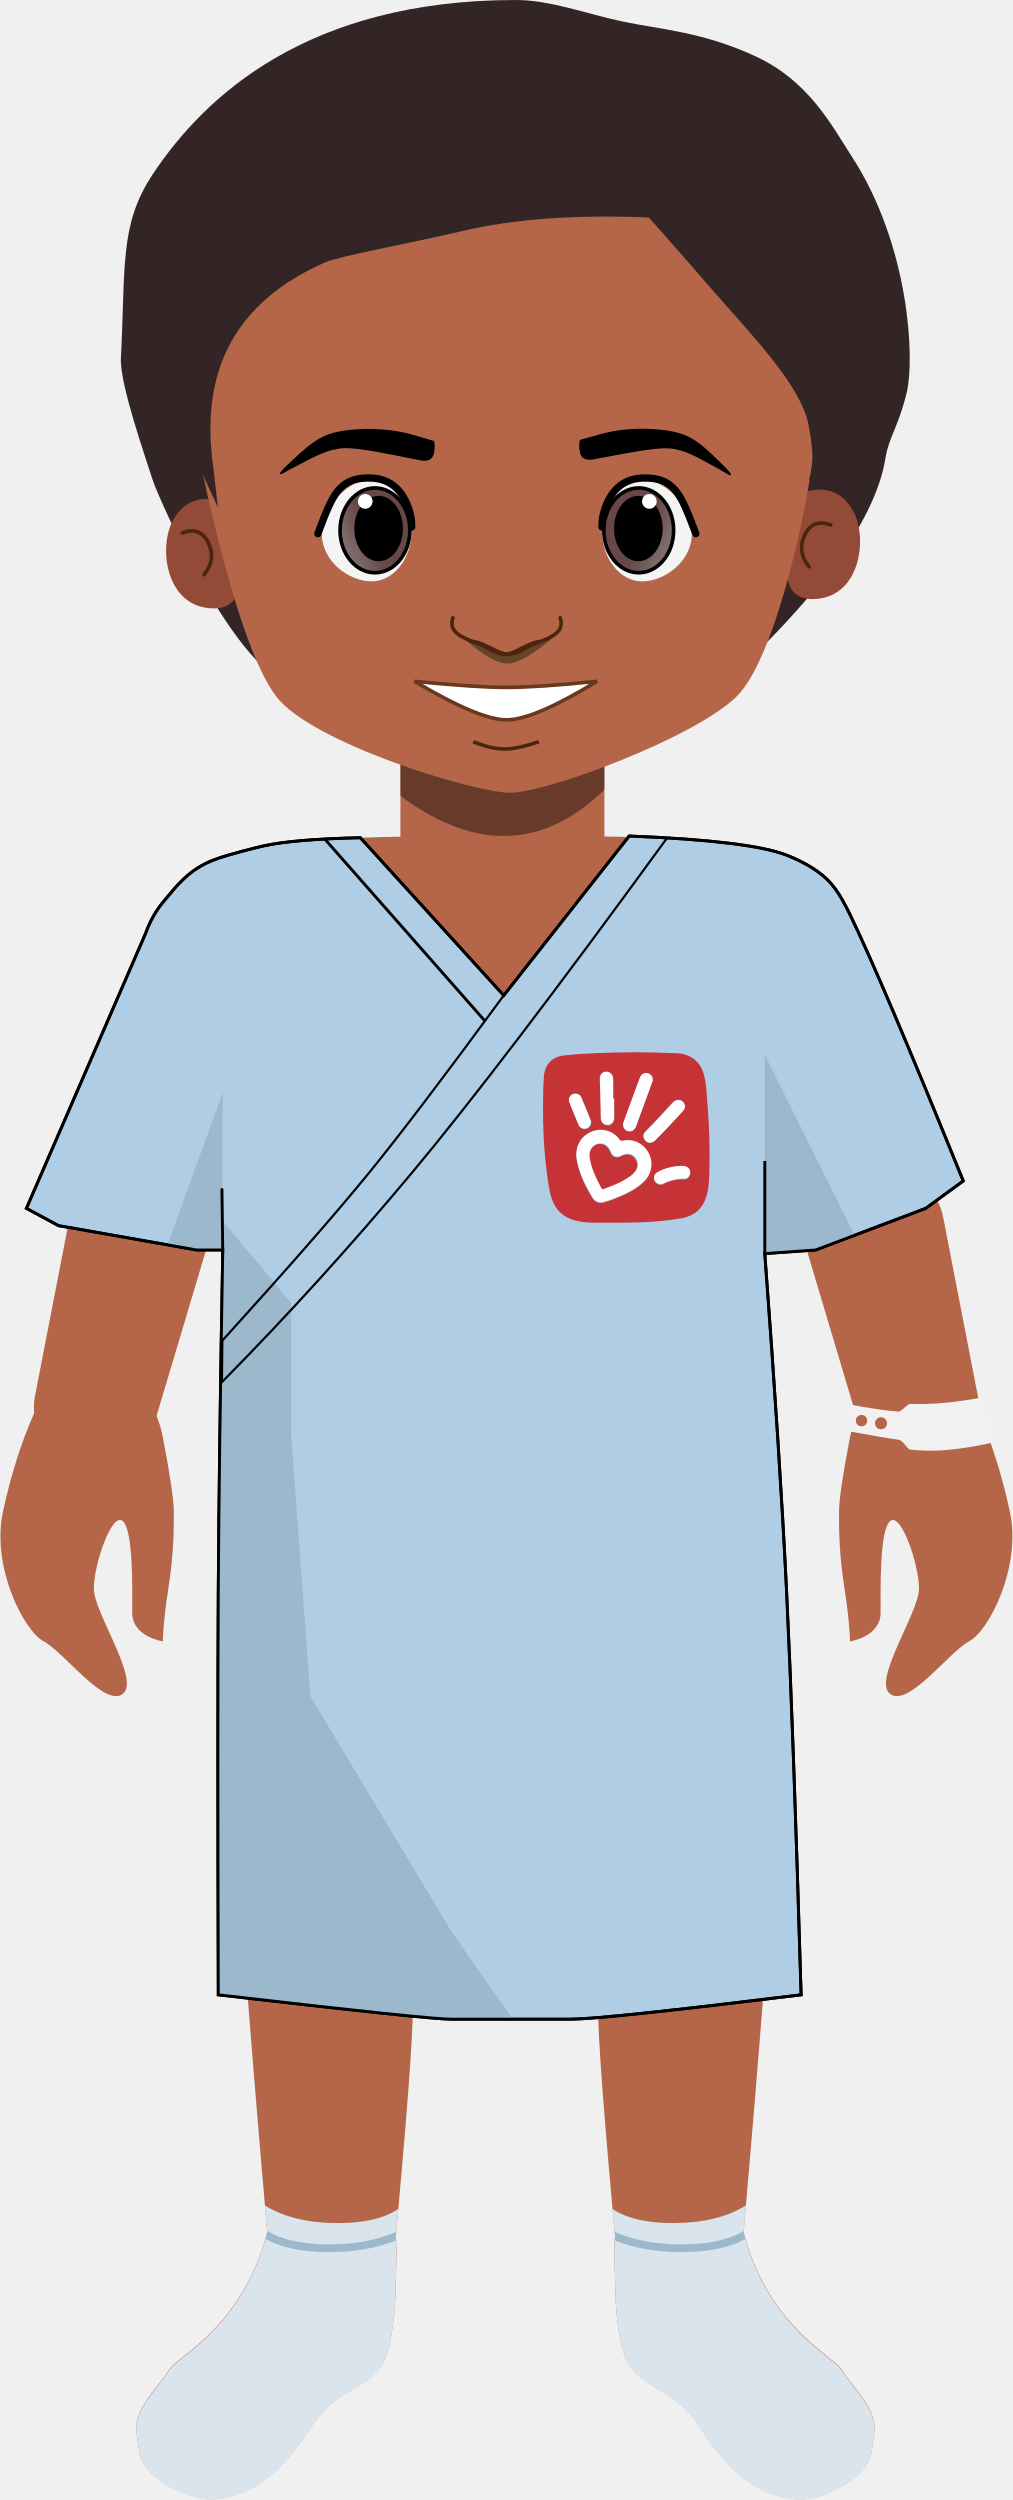
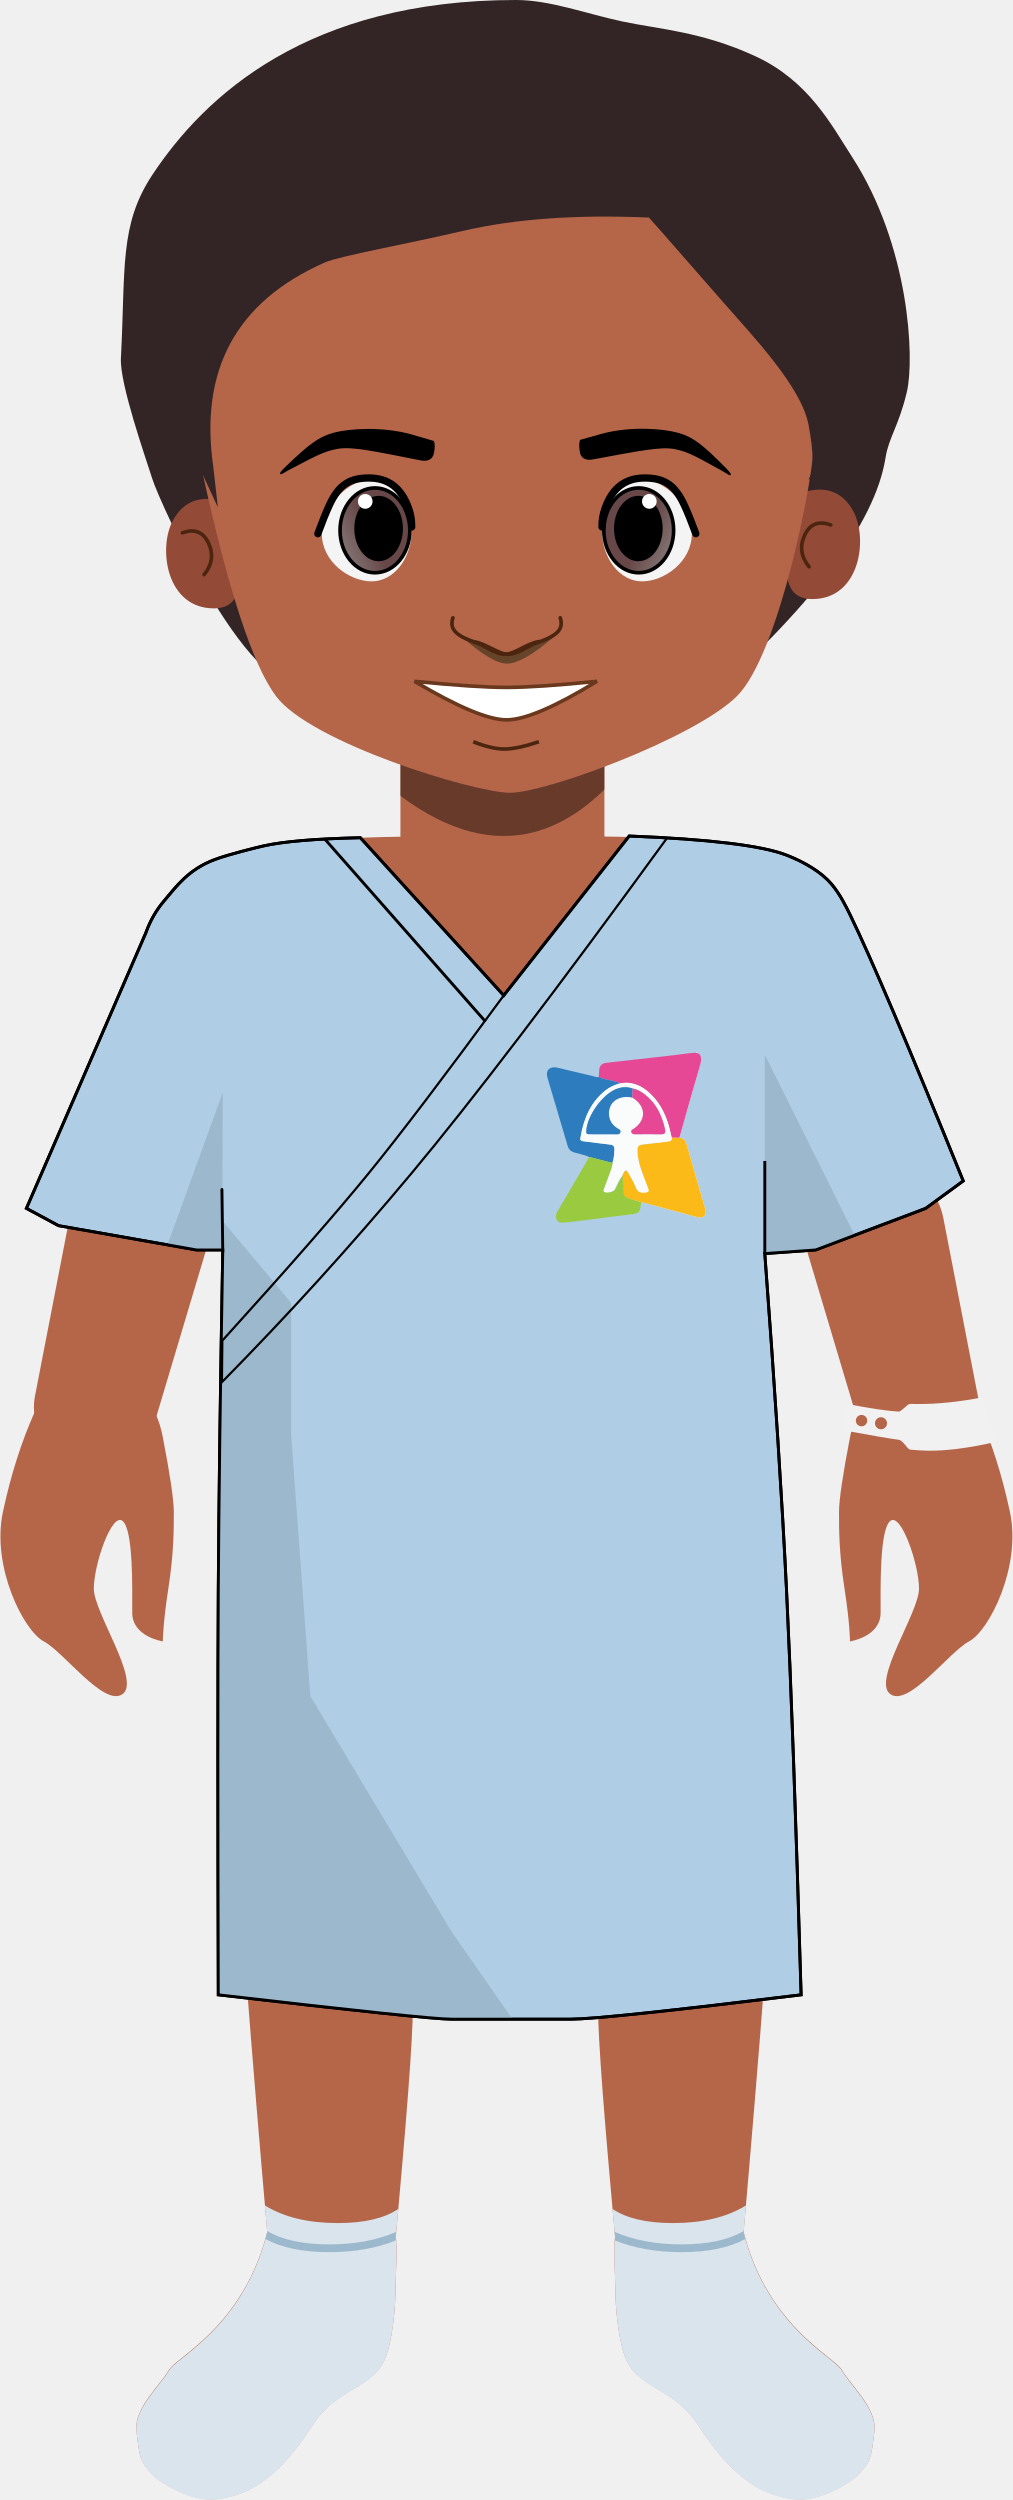
<svg xmlns="http://www.w3.org/2000/svg" xmlns:xlink="http://www.w3.org/1999/xlink" width="784px" height="1936px" viewBox="0 0 784 1936" version="1.1">
  <defs>
    <path d="M0,0 L157.973,0 L157.973,129.839 C130.214,155.295 103.682,168.023 78.377,168.023 C53.072,168.023 26.947,155.295 0,129.839 L0,0 Z" id="path-1" />
    <linearGradient x1="94.342%" y1="89.585%" x2="50%" y2="64.002%" id="linearGradient-3">
      <stop stop-color="#877A7A" offset="0%" />
      <stop stop-color="#674747" offset="100%" />
    </linearGradient>
    <linearGradient x1="94.342%" y1="89.585%" x2="50%" y2="64.002%" id="linearGradient-4">
      <stop stop-color="#877A7A" offset="0%" />
      <stop stop-color="#674747" offset="100%" />
    </linearGradient>
    <path d="M258.598,1.32 L369.627,123.476 L466.799,0 C529.049,2.471 569.665,7.405 588.648,14.8 C602.662,20.26 615.773,28.035 623.574,37.344 C629.986,44.995 634.569,54.231 638.003,61.294 C654.103,94.411 683.262,163.011 725.48,267.096 L696.412,288.343 L611.216,320.551 L571.809,323.364 C579.622,427.687 585.235,514.676 588.648,584.331 C592.061,653.987 595.822,758.334 599.932,897.372 C497.709,909.94 438.303,916.224 421.711,916.224 C396.824,916.224 347.592,916.224 329.122,916.224 C316.808,916.224 256.628,909.94 148.582,897.372 C148.167,757.511 148.167,653.164 148.582,584.331 C148.997,515.499 150.157,427.572 152.061,320.551 L131.656,320.551 L24.832,301.724 L0,288.343 L92.52,74.864 C95.786,65.645 100.529,57.377 106.751,50.059 C116.085,39.084 125.395,25.925 145.654,18.288 C157,14.011 179.881,8.51 183.676,7.658 C199.039,4.21 224.013,2.097 258.598,1.32 Z" id="path-5" />
    <path d="M152.061,198.556 L151.732,297.863 L205.001,361.47 L205.001,463.41 L219.867,666.08 L329.122,848.292 L376.482,916.224 L329.122,916.224 C316.808,916.224 256.628,909.94 148.582,897.372 C148.378,828.84 148.275,768.835 148.271,717.357 L148.271,711.096 C148.275,660.314 148.378,618.059 148.582,584.331 C148.997,515.499 150.157,427.572 152.061,320.551 L131.656,320.551 L109.217,316.596 L152.061,198.556 Z" id="path-7" />
    <path d="M571.809,169.339 L641.396,309.141 L611.216,320.551 L571.809,323.364 L571.809,169.339 Z" id="path-9" />
    <path d="M258.598,1.32 L369.627,123.476 L466.799,0 C529.049,2.471 569.665,7.405 588.648,14.8 C602.662,20.26 615.773,28.035 623.574,37.344 C629.986,44.995 634.569,54.231 638.003,61.294 C654.103,94.411 683.262,163.011 725.48,267.096 L696.412,288.343 L611.216,320.551 L571.809,323.364 C579.622,427.687 585.235,514.676 588.648,584.331 C592.061,653.987 595.822,758.334 599.932,897.372 C497.709,909.94 438.303,916.224 421.711,916.224 C396.824,916.224 347.592,916.224 329.122,916.224 C316.808,916.224 256.628,909.94 148.582,897.372 C148.167,757.511 148.167,653.164 148.582,584.331 C148.997,515.499 150.157,427.572 152.061,320.551 L131.656,320.551 L24.832,301.724 L0,288.343 L92.52,74.864 C95.786,65.645 100.529,57.377 106.751,50.059 C116.085,39.084 125.395,25.925 145.654,18.288 C157,14.011 179.881,8.51 183.676,7.658 C199.039,4.21 224.013,2.097 258.598,1.32 Z" id="path-11" />
  </defs>
  <g id="Teammates_Atlanta_Characters_Child3_BodyFull_Sensory_Sight_Good" stroke="none" stroke-width="1" fill="none" fill-rule="evenodd">
    <g id="Child_6-Copy-2" transform="translate(-94, 0)">
      <g id="Body" transform="translate(94.3406, 0)">
        <g id="Neck" transform="translate(309.7419, 568.3304)">
          <mask id="mask-2" fill="white">
            <use xlink:href="#path-1" />
          </mask>
          <use id="Rectangle" fill="#B56649" xlink:href="#path-1" />
          <path d="M-31.03,-33.871 L172.077,-33.871 L175.271,23.859 C145.821,60.676 114.078,79.084 80.042,79.084 C46.007,79.084 9.923,60.676 -28.209,23.859 L-31.03,-33.871 Z" id="Rectangle" fill="#000000" opacity="0.43" style="mix-blend-mode: multiply;" mask="url(#mask-2)" />
        </g>
        <g id="Head" transform="translate(93.25117, 0)">
          <g>
            <path d="M305.977,0 C144.47,0 64.805,74.403 24.465,135.273 C-1.291,174.138 3.708,207.484 0.039,277.389 C-0.993,297.052 18.915,353.619 24.465,371.162 C30.016,388.706 103.823,553.556 146.72,527.678 C176.955,509.439 219.07,402.708 273.065,207.484 L298.364,160.475 L431.917,228.024 L443.813,554.779 L443.813,550.374 C534.614,470.939 584.073,405.597 592.19,354.348 C594.657,338.773 602.492,329.725 608.664,303.557 C614.836,277.389 610.696,190.176 566.18,121.398 C550.309,96.878 532.797,62.743 491.47,43.602 C450.143,24.46 416.962,22.682 388.547,16.666 C360.856,10.804 332.553,0 305.977,0 Z" id="Hair" fill="#332525" />
            <g transform="translate(35.04494, 130.6799)">
              <g id="Ear_L" transform="translate(0, 255.6851)">
                <path d="M41.255,1.273 C25.099,-2.636 13.127,2.458 5.337,16.556 C-6.347,37.702 -0.159,84.761 37.037,84.761 C61.834,84.761 63.24,56.932 41.255,1.273 Z" id="Path-2" fill="#934A37" />
                <path d="M18.345,58.692 C12.02,50.843 10.909,42.625 15.014,34.038 C19.119,25.451 25.833,22.865 35.158,26.279" id="Path-8-Copy" stroke="#4C250F" stroke-width="2.832" stroke-linecap="round" transform="translate(23.87469, 41.7572) scale(-1, 1) translate(-23.87469, -41.7572) " />
              </g>
              <g id="Ear_R" transform="translate(480.6477, 248.491)">
                <path d="M41.255,1.273 C25.099,-2.636 13.127,2.458 5.337,16.556 C-6.347,37.702 -0.159,84.761 37.037,84.761 C61.834,84.761 63.24,56.932 41.255,1.273 Z" id="Path-2-Copy" fill="#934A37" transform="translate(28.37628, 42.38057) scale(-1, 1) translate(-28.37628, -42.38057) " />
                <path d="M17.256,59.752 C10.931,51.903 9.821,43.685 13.926,35.098 C18.03,26.511 24.745,23.925 34.07,27.339" id="Path-8" stroke="#4C250F" stroke-width="2.832" stroke-linecap="round" />
              </g>
              <g transform="translate(25.61771, 0)" fill="#B56649" id="Path">
                <path d="M2.228,233.71 C22.403,326.351 41.532,384.655 59.615,408.624 C86.739,444.576 212.93,483.24 240.809,483.24 C268.689,483.24 383.226,441.03 416.244,408.624 C449.261,376.217 476.302,237.533 476.302,209.537 C476.302,181.541 479.402,0 228.42,0 C61.099,0 -14.298,77.903 2.228,233.71 Z" />
              </g>
            </g>
          </g>
          <g id="LowerLip" transform="translate(272.8831, 574.4051)" stroke="#4C250F" stroke-width="2.824">
            <path d="M0,0 C9.517,3.763 17.559,5.645 24.127,5.645 C30.695,5.645 39.596,3.763 50.829,0" id="Path-4" />
          </g>
          <g id="Expressions" transform="translate(113.4393, 307.0543)">
            <g id="Expression_Sensory_Moon" transform="translate(5.593079, 13.87788)">
              <g id="Mouth_Neutral" transform="translate(108.365, 206.6812)" fill="#FFFFFF" stroke="#69381D" stroke-width="2.823">
                <path d="M0,0 C31.626,3.134 55.394,4.702 71.302,4.702 C87.21,4.702 110.537,3.134 141.283,0 C108.734,19.905 85.407,29.857 71.302,29.857 C57.197,29.857 33.43,19.905 0,0 Z" id="Path-3" />
              </g>
              <g id="Eyebrows_Neutral" fill="#000000">
                <g id="Brow-L" transform="translate(62.99841, 28.14009) rotate(-10) translate(-62.99841, -28.14009) translate(2.024912, 11.13657)">
                  <path d="M0.234,19.995 C-0.347,21.904 0.155,24.963 1.742,29.173 C4.123,35.488 9.899,34.216 12.916,33.047 C47.278,19.74 63.42,13.087 74.724,13.087 C86.322,13.087 94.531,16.367 115.054,22.784 C117.849,23.658 120.922,25.336 121.797,24.621 C122.672,23.906 119.538,21.544 117.223,19.995 C96.728,6.283 87.951,1.328 75.433,0.224 C62.915,-0.88 37.603,1.963 16.779,11.823 C14.999,12.665 9.484,15.389 0.234,19.995 Z" id="Path-5-Copy-3" transform="translate(60.9735, 17.00352) scale(-1, 1) translate(-60.9735, -17.00352) " />
                </g>
                <g id="Brow-R" transform="translate(295.8972, 28.14009) rotate(11) translate(-295.8972, -28.14009) translate(235.9233, 11.13657)">
                  <path d="M0.23,19.995 C-0.342,21.904 0.153,24.963 1.714,29.173 C4.055,35.488 9.737,34.216 12.704,33.047 C46.502,19.74 62.38,13.087 73.499,13.087 C84.906,13.087 92.982,16.367 113.168,22.784 C115.917,23.658 118.94,25.336 119.8,24.621 C120.661,23.906 117.579,21.544 115.301,19.995 C95.142,6.283 86.509,1.328 74.196,0.224 C61.883,-0.88 36.987,1.963 16.504,11.823 C14.753,12.665 9.328,15.389 0.23,19.995 Z" id="Path-5-Copy-3" />
                </g>
              </g>
              <g id="Eyes" transform="translate(33.51457, 49.22841)">
                <g id="Eye_L" transform="translate(36.33618, 40.02709) scale(-1, 1) translate(-36.33618, -40.02709) translate(0, 0)">
                  <g id="Group-2" transform="translate(0.006111, 1.023379)">
                    <path d="M31.03,79.031 C48.168,79.031 69.577,63.918 69.577,42.094 C69.577,20.271 48.168,0 31.03,0 C13.893,0 0,17.692 0,39.515 C0,61.339 13.893,79.031 31.03,79.031 Z" id="Oval" fill="#F4F4F4" />
                    <ellipse id="Oval" stroke="#000000" stroke-width="2.823" fill="url(#linearGradient-3)" cx="28.444" cy="39.515" rx="27.033" ry="32.835" />
                  </g>
                  <path d="M0.006,37.904 C-0.079,33.026 0.689,28.283 2.309,23.676 C8.035,7.395 18.347,0 33.081,0 C47.815,0 56.307,4.983 63.666,20.843 C66.357,26.643 69.359,34.068 72.672,43.118" id="Path-17" stroke="#000000" stroke-width="5.646" stroke-linecap="round" />
                </g>
                <g id="Group-7-Copy-3" transform="translate(220.0331, 0)">
                  <g id="Group-2" transform="translate(0.006111, 1.023379)">
                    <path d="M31.03,79.031 C48.168,79.031 69.577,63.918 69.577,42.094 C69.577,20.271 48.168,0 31.03,0 C13.893,0 0,17.692 0,39.515 C0,61.339 13.893,79.031 31.03,79.031 Z" id="Oval" fill="#F4F4F4" />
                    <ellipse id="Oval" stroke="#000000" stroke-width="2.823" fill="url(#linearGradient-4)" cx="28.444" cy="39.515" rx="27.033" ry="32.835" />
                  </g>
                  <path d="M0.006,37.904 C-0.079,33.026 0.689,28.283 2.309,23.676 C8.035,7.395 18.347,0 33.081,0 C47.815,0 56.307,4.983 63.666,20.843 C66.357,26.643 69.359,34.068 72.672,43.118" id="Path-17" stroke="#000000" stroke-width="5.646" stroke-linecap="round" />
                </g>
              </g>
              <g id="Group-4" transform="translate(61.74869, 61.62964)">
                <ellipse id="Oval" fill="#000000" cx="18.825" cy="26.734" rx="18.825" ry="25.304" />
                <ellipse id="Oval-Copy-2" fill="#000000" transform="translate(219.9588, 26.73352) scale(-1, 1) translate(-219.9588, -26.73352) " cx="219.959" cy="26.734" rx="18.825" ry="25.304" />
                <ellipse id="Oval" fill="#FFFFFF" cx="8.469" cy="5.717" rx="5.668" ry="5.717" />
                <ellipse id="Oval-Copy-3" fill="#FFFFFF" transform="translate(228.4717, 5.717147) scale(-1, 1) translate(-228.4717, -5.717147) " cx="228.472" cy="5.717" rx="5.668" ry="5.717" />
              </g>
            </g>
          </g>
          <g id="Nose" transform="translate(256.3853, 478.4386)">
            <path d="M5.642,12.897 C22.3,27.95 34.655,35.477 42.706,35.477 C50.757,35.477 62.851,28.543 78.986,14.675 L66.113,19.15 L47.629,28.106 L39.581,28.106 L22.323,19.15 L5.642,12.897 Z" id="Path-9" fill="#664429" />
            <path d="M0.761,0 C-2.491,9.879 4.801,14.528 20.311,19.915 C25.516,21.722 32.852,27.972 40.845,28.221 C48.192,28.449 58.153,19.743 67.703,18.338" id="Path-6" stroke="#4C250F" stroke-width="2.832" stroke-linecap="round" />
            <path d="M17.689,0 C14.429,9.879 21.737,14.528 37.282,19.915 C42.498,21.722 49.851,27.972 57.862,28.221 C65.225,28.449 75.058,19.893 84.628,18.488" id="Path-6-Copy" stroke="#4C250F" stroke-width="2.832" stroke-linecap="round" transform="translate(50.77688, 14.1126) scale(-1, 1) translate(-50.77688, -14.1126) " />
          </g>
          <path d="M75.143,392.869 L71.65,362.105 C60.602,286.337 89.463,233.351 158.234,203.147 C169.405,198.24 223.197,188.592 264.587,178.883 C304.424,169.538 352.446,166.064 408.653,168.461 C404.184,162.877 423.332,184.602 466.099,233.636 C489.703,260.7 527.011,299.505 532.558,329.09 C536.714,351.258 536.714,365.283 532.558,371.162 L538.284,371.162 L566.18,307.683 L452.11,101.378 L138.921,74.403 L50.481,216.323 L39.389,315.938 L75.143,392.869 Z" id="BANGS" fill="#332525" />
        </g>
        <g transform="translate(0, 647.3626)">
          <g transform="translate(138.1371, 0)" fill="#B56649" id="Combined-Shape">
            <path d="M258.581,0 C353.697,0.078 377.976,1.421 402.311,3.551 L404.101,3.709 C408.58,4.107 413.121,4.532 418.162,4.979 C452.107,7.994 474.213,14.761 485.346,20.896 C520.119,40.06 511.226,92.832 491.677,138.931 C472.128,185.029 454.546,185.029 454.546,210.364 L454.546,376.52 C454.546,407.33 458.295,471.477 465.793,568.96 L466.021,571.924 C467.79,594.843 452.061,615.434 429.483,619.754 C350.95,634.78 293.982,642.844 258.579,643.944 L258.581,644.073 L258.303,644.074 C257.051,644.074 255.766,644.064 254.448,644.042 C253.127,644.064 251.843,644.074 250.591,644.074 L250.313,644.073 L250.315,643.944 C214.912,642.844 157.944,634.78 79.411,619.754 C56.833,615.434 41.103,594.843 42.872,571.924 L43.101,568.96 C50.598,471.477 54.347,407.33 54.347,376.52 L54.347,210.364 C54.347,185.029 36.766,185.029 17.217,138.931 C-2.333,92.832 -11.225,40.06 23.548,20.896 C34.681,14.761 56.787,7.994 90.732,4.979 C123.878,2.035 135.39,0.093 250.306,0.004 L258.581,0 Z" />
          </g>
          <g id="Leg-R" transform="translate(422.125, 406.4536)" fill="#B56649">
            <path d="M170.757,31.954 C172.945,52.887 187.525,164.701 186.593,195.717 C184.585,262.573 179.068,354.994 170.044,472.981 C169.777,457.913 161.758,509.823 115.008,509.823 C83.287,509.823 60.342,491.505 46.172,454.871 L46.524,455.771 L46.564,455.592 C48.288,447.854 49.409,440.275 48.148,428.121 C46.146,408.829 41.35,373.598 33.76,322.43 L0.474,93.64 C-2.772,71.335 10.927,50.052 32.574,43.77 L129.999,15.493 C137.043,13.446 143.484,9.716 148.76,4.62 C160.35,-6.56 167.682,2.551 170.757,31.954 Z" id="Combined-Shape" />
            <path d="M117.025,406.493 C163.839,406.493 169.864,454.465 170.046,472.967 C165.133,537.19 159.181,608.993 152.19,688.373 C150.341,709.362 134.223,726.283 113.348,729.149 L104.194,730.406 C80.458,733.665 58.574,717.065 55.315,693.329 C55.23,692.711 55.158,692.09 55.1,691.469 C45.468,588.504 40.652,525.027 40.652,501.036 C40.652,475.285 44.798,464.531 47.134,452.912 C62.656,421.966 85.953,406.493 117.025,406.493 Z" id="Combined-Shape" />
            <path d="M49.765,729.397 C51.436,744.159 57.779,774.23 66.317,786.386 C79.906,805.736 105.126,802.241 126.702,828.09 C161.832,870.179 186.479,875.617 206.985,875.792 C227.49,875.966 249.554,856.692 252.366,853.206 C262.519,840.624 262.74,837.907 262.562,815.615 C262.428,798.769 240.676,783.271 233.363,773.879 C228.316,767.399 225.728,767.899 206.018,754.56 C176.433,734.537 155.164,707.246 142.211,672.685 C141.529,670.866 138.916,630.557 83.659,642.188 C57.042,647.79 45.629,671.169 44.913,689.884 C44.511,700.404 49.14,723.883 49.765,729.397 Z" id="Path-9-Copy-2" transform="translate(153.7414, 757.9382) rotate(7) translate(-153.7414, -757.9382) " />
          </g>
          <g id="Leg-L" transform="translate(221.9354, 850.5455) scale(-1, 1) translate(-221.9354, -850.5455) translate(83.86837, 406.4536)" fill="#B56649">
            <path d="M170.757,31.954 C172.945,52.887 187.525,164.701 186.593,195.717 C184.585,262.573 179.068,354.994 170.044,472.981 C169.777,457.913 161.758,509.823 115.008,509.823 C83.287,509.823 60.342,491.505 46.172,454.871 L46.524,455.771 L46.564,455.592 C48.288,447.854 49.409,440.275 48.148,428.121 C46.146,408.829 41.35,373.598 33.76,322.43 L0.474,93.64 C-2.772,71.335 10.927,50.052 32.574,43.77 L129.999,15.493 C137.043,13.446 143.484,9.716 148.76,4.62 C160.35,-6.56 167.682,2.551 170.757,31.954 Z" id="Combined-Shape" />
            <path d="M117.025,406.493 C163.839,406.493 169.864,454.465 170.046,472.967 C165.133,537.19 159.181,608.993 152.19,688.373 C150.341,709.362 134.223,726.283 113.348,729.149 L104.194,730.406 C80.458,733.665 58.574,717.065 55.315,693.329 C55.23,692.711 55.158,692.09 55.1,691.469 C45.468,588.504 40.652,525.027 40.652,501.036 C40.652,475.285 44.798,464.531 47.134,452.912 C62.656,421.966 85.953,406.493 117.025,406.493 Z" id="Combined-Shape" />
            <path d="M49.765,729.397 C51.436,744.159 57.779,774.23 66.317,786.386 C79.906,805.736 105.126,802.241 126.702,828.09 C161.832,870.179 186.479,875.617 206.985,875.792 C227.49,875.966 249.554,856.692 252.366,853.206 C262.519,840.624 262.74,837.907 262.562,815.615 C262.428,798.769 240.676,783.271 233.363,773.879 C228.316,767.399 225.728,767.899 206.018,754.56 C176.433,734.537 155.164,707.246 142.211,672.685 C141.529,670.866 138.916,630.557 83.659,642.188 C57.042,647.79 45.629,671.169 44.913,689.884 C44.511,700.404 49.14,723.883 49.765,729.397 Z" id="Path-9-Copy-2" transform="translate(153.7414, 757.9382) rotate(7) translate(-153.7414, -757.9382) " />
          </g>
          <g id="Sock_Green" transform="translate(105.1493, 1060.522)">
            <g id="Sock-L" transform="translate(101.4951, 114.0134) scale(-1, 1) translate(-101.4951, -114.0134) translate(0, 0)">
              <path d="M101.525,21.065 C110.409,55.688 127.96,84.429 154.177,107.291 C162.069,114.173 166.998,117.992 170.403,120.711 L170.858,121.075 C172.567,122.447 173.877,123.542 174.995,124.641 L175.282,124.928 C176.65,126.319 177.74,127.754 178.963,129.798 C185.078,140.011 204.779,158.044 202.859,174.78 C200.319,196.927 199.769,199.597 188.158,210.848 C184.942,213.965 160.693,230.406 140.362,227.735 C120.031,225.061 96.23,216.661 66.491,170.605 C48.226,142.32 22.769,142.715 11.639,121.854 C4.646,108.749 2.015,78.129 2.155,63.274 C2.181,60.5 1.761,53.145 1.544,45.186 L1.515,44.072 C1.341,36.959 1.351,29.515 2.001,24.524 C1.307,17.023 0.64,9.746 0,2.693 C10.75,10.006 26.393,13.662 46.931,13.662 C69.853,13.662 88.662,9.108 103.36,0.001 C102.756,6.96 102.145,13.982 101.525,21.065 Z" id="Combined-Shape" fill="#DAE4EC" />
              <path d="M101.525,21.065 C101.948,22.717 102.392,24.354 102.855,25.979 C90.445,32.799 73.982,36.172 53.485,36.172 C34.053,36.172 16.799,33.141 1.739,27.062 C1.812,26.161 1.899,25.312 2.001,24.524 C1.877,23.178 1.753,21.839 1.63,20.508 C16.48,26.944 33.757,30.171 53.485,30.171 C74.031,30.171 90.075,26.671 101.64,19.76 C101.601,20.194 101.563,20.63 101.525,21.065 Z" id="Combined-Shape" fill="#9CB8CC" fill-rule="nonzero" />
            </g>
            <g id="Sock-R" transform="translate(368.8287, -0)">
              <path d="M101.525,21.065 C110.409,55.688 127.96,84.429 154.177,107.291 C162.069,114.173 166.998,117.992 170.403,120.711 L170.858,121.075 C172.567,122.447 173.877,123.542 174.995,124.641 L175.282,124.928 C176.65,126.319 177.74,127.754 178.963,129.798 C185.078,140.011 204.779,158.044 202.859,174.78 C200.319,196.927 199.769,199.597 188.158,210.848 C184.942,213.965 160.693,230.406 140.362,227.735 C120.031,225.061 96.23,216.661 66.491,170.605 C48.226,142.32 22.769,142.715 11.639,121.854 C4.646,108.749 2.015,78.129 2.155,63.274 C2.181,60.5 1.761,53.145 1.544,45.186 L1.515,44.072 C1.341,36.959 1.351,29.515 2.001,24.524 C1.307,17.023 0.64,9.746 0,2.693 C10.75,10.006 26.393,13.662 46.931,13.662 C69.853,13.662 88.662,9.108 103.36,0.001 C102.756,6.96 102.145,13.982 101.525,21.065 Z" id="Combined-Shape" fill="#DAE4EC" />
              <path d="M101.525,21.065 C101.948,22.717 102.392,24.354 102.855,25.979 C90.445,32.799 73.982,36.172 53.485,36.172 C34.053,36.172 16.799,33.141 1.739,27.062 C1.812,26.161 1.899,25.312 2.001,24.524 C1.877,23.178 1.753,21.839 1.63,20.508 C16.48,26.944 33.757,30.171 53.485,30.171 C74.031,30.171 90.075,26.671 101.64,19.76 C101.601,20.194 101.563,20.63 101.525,21.065 Z" id="Combined-Shape" fill="#9CB8CC" fill-rule="nonzero" />
            </g>
          </g>
          <g id="Arm_R" transform="translate(532.5646, 4.639196)">
            <g id="UpperArm" transform="translate(-0, 0)" fill="#FFCDA6">
              <path d="M64.056,49.985 C75.589,21.631 80.094,0.626 128.354,11.703 C142.664,14.988 153.778,28.565 161.697,52.434 L161.697,52.434 L159.592,303.573 C159.383,328.512 138.996,348.56 114.057,348.351 C112.196,348.336 110.339,348.205 108.494,347.96 L90.546,345.579 C67.828,342.564 50.97,323.011 51.334,300.096 L53.751,147.721 L53.751,147.721 C52.932,101.467 56.367,68.889 64.056,49.985 Z" id="Rectangle" transform="translate(106.1964, 181.6886) rotate(-18) translate(-106.1964, -181.6886) " />
            </g>
            <g id="LowerArm" transform="translate(77.69978, 243.6701)" fill="#B56649">
              <path d="M69.924,12.136 L88.287,11.325 C113.203,10.223 134.294,29.529 135.395,54.445 C135.436,55.378 135.449,56.312 135.432,57.246 L132.911,198.223 C132.474,222.648 112.319,242.094 87.894,241.657 C87.505,241.65 87.117,241.638 86.728,241.621 L81.16,241.374 C58.418,240.367 39.981,222.59 38.146,199.9 L26.907,60.89 C24.896,36.031 43.419,14.249 68.279,12.239 C68.826,12.195 69.375,12.16 69.924,12.136 Z" id="Rectangle-Copy-3" transform="translate(79.71142, 126.4169) rotate(-12) translate(-79.71142, -126.4169) " />
            </g>
            <g id="Hand" transform="translate(116.8256, 412.8584)" fill="#B56649">
              <path d="M8.504,48.17 C2.835,77.531 0,96.815 0,106.021 C0,119.83 0,138.055 4.252,165.383 C8.504,192.712 8.504,206.227 8.504,206.227 C8.504,206.227 32.214,202.723 32.214,184.053 C32.214,165.383 31.282,119.978 39.656,113 C48.031,106.021 61.95,146.714 61.95,165.383 C61.95,184.053 25.43,236.61 39.656,247.021 C53.883,257.432 85.229,214.362 100.713,206.227 C116.198,198.092 141.411,148.483 132.358,106.021 C126.323,77.713 118.174,52.017 107.912,28.932 C98.168,6.477 80.48,-2.907 54.847,0.78 C29.214,4.467 13.766,20.264 8.504,48.17 Z" id="Path-7" />
            </g>
            <g id="HospitalBracelet" transform="translate(121.0202, 430.0552)" fill="#F1F1F1">
              <path d="M107.096,0 L117.228,34.562 C95.748,39.436 77.875,41.693 63.607,41.333 C59.911,41.24 55.72,40.982 51.034,40.56 C48.637,40.344 45.628,33.37 42.005,32.902 C35.417,32.052 21.415,29.658 0,25.72 L1.732,5.124 C20.251,8.651 33.675,10.641 42.005,11.093 C42.958,11.145 44.475,9.876 46.027,8.495 L46.85,7.761 C48.398,6.378 49.89,5.096 50.797,5.124 C53.099,5.195 55.332,5.23 57.497,5.23 C72.689,5.23 89.223,3.487 107.096,0 Z M28.327,15.443 C25.755,15.443 23.67,17.536 23.67,20.117 C23.67,22.699 25.755,24.792 28.327,24.792 C30.9,24.792 32.985,22.699 32.985,20.117 C32.985,17.536 30.9,15.443 28.327,15.443 Z M13.248,13.656 C10.809,13.656 8.832,15.634 8.832,18.074 C8.832,20.515 10.809,22.493 13.248,22.493 C15.687,22.493 17.664,20.515 17.664,18.074 C17.664,15.634 15.687,13.656 13.248,13.656 Z" id="Combined-Shape" />
            </g>
          </g>
          <g id="Arm_L" transform="translate(125.5474, 335.3856) scale(-1, 1) translate(-125.5474, -335.3856) translate(0, 4.639196)" fill="#B56649">
            <g id="UpperArm">
              <path d="M64.056,49.985 C75.589,21.631 80.094,0.626 128.354,11.703 C142.664,14.988 153.778,28.565 161.697,52.434 L161.697,52.434 L159.592,303.573 C159.383,328.512 138.996,348.56 114.057,348.351 C112.196,348.336 110.339,348.205 108.494,347.96 L90.546,345.579 C67.828,342.564 50.97,323.011 51.334,300.096 L53.751,147.721 L53.751,147.721 C52.932,101.467 56.367,68.889 64.056,49.985 Z" id="Rectangle" transform="translate(106.1964, 181.6886) rotate(-18) translate(-106.1964, -181.6886) " />
            </g>
            <g id="LowerArm" transform="translate(77.69978, 243.6701)">
              <path d="M69.924,12.136 L88.287,11.325 C113.203,10.223 134.294,29.529 135.395,54.445 C135.436,55.378 135.449,56.312 135.432,57.246 L132.911,198.223 C132.474,222.648 112.319,242.094 87.894,241.657 C87.505,241.65 87.117,241.638 86.728,241.621 L81.16,241.374 C58.418,240.367 39.981,222.59 38.146,199.9 L26.907,60.89 C24.896,36.031 43.419,14.249 68.279,12.239 C68.826,12.195 69.375,12.16 69.924,12.136 Z" id="Rectangle-Copy-3" transform="translate(79.71142, 126.4169) rotate(-12) translate(-79.71142, -126.4169) " />
            </g>
            <g id="Hand" transform="translate(116.8256, 412.8584)">
              <path d="M8.504,48.17 C2.835,77.531 0,96.815 0,106.021 C0,119.83 0,138.055 4.252,165.383 C8.504,192.712 8.504,206.227 8.504,206.227 C8.504,206.227 32.214,202.723 32.214,184.053 C32.214,165.383 31.282,119.978 39.656,113 C48.031,106.021 61.95,146.714 61.95,165.383 C61.95,184.053 25.43,236.61 39.656,247.021 C53.883,257.432 85.229,214.362 100.713,206.227 C116.198,198.092 141.411,148.483 132.358,106.021 C126.323,77.713 118.174,52.017 107.912,28.932 C98.168,6.477 80.48,-2.907 54.847,0.78 C29.214,4.467 13.766,20.264 8.504,48.17 Z" id="Path-7" />
            </g>
          </g>
        </g>
      </g>
      <g id="Gown_Blue" transform="translate(114.4538, 647.4145)">
        <mask id="mask-6" fill="white">
          <use xlink:href="#path-5" />
        </mask>
        <use id="Path-5" stroke="#000000" stroke-width="2.258" fill="#AFCEE5" xlink:href="#path-5" />
        <mask id="mask-8" fill="white">
          <use xlink:href="#path-7" />
        </mask>
        <use id="Combined-Shape" fill="#9CB8CC" xlink:href="#path-7" />
        <mask id="mask-10" fill="white">
          <use xlink:href="#path-9" />
        </mask>
        <use id="Combined-Shape" fill="#9CB8CC" xlink:href="#path-9" />
        <mask id="mask-12" fill="white">
          <use xlink:href="#path-11" />
        </mask>
        <use id="Path-5" stroke="#000000" stroke-width="2.258" xlink:href="#path-11" />
        <g id="Group-5" mask="url(#mask-12)" stroke="#000000">
          <g transform="translate(151.4027, 2.261086)">
            <path d="M344.179,0 C259.144,116.912 193.268,203.325 146.553,259.237 C99.838,315.149 50.987,368.956 0,420.657 L0.329,388.487 C51.133,332.443 88.814,289.359 113.372,259.237 C137.93,229.114 172.88,183.107 218.224,121.215" id="Path-62" stroke-width="1.693" />
            <line x1="204.096" y1="141.444" x2="79.571" y2="1.25627133e-13" id="Path-63" stroke-width="2.258" />
          </g>
        </g>
        <g id="Group-16" mask="url(#mask-12)" stroke="#000000" stroke-width="2.258">
          <g transform="translate(143.5978, 251.6451)">
            <line x1="428.211" y1="71.719" x2="428.211" y2="0" id="Path-60" />
            <line x1="8.463" y1="70.34" x2="7.805" y2="22.095" id="Path-61" stroke-linecap="round" />
          </g>
        </g>
        <g id="Teammates_Logo_7" mask="url(#mask-12)">
-           <g transform="translate(400.0401, 167.4619)" id="PhoenixChildren's">
-             <g transform="translate(0, -0)">
-               <path d="M69.739,0.002 C80.794,-0.031 91.837,0.309 102.88,0.713 C114.729,1.146 122.563,7.538 125.079,19.154 C126.701,26.64 126.906,34.293 127.507,41.888 C128.881,59.278 129.318,76.709 128.771,94.149 C128.599,99.667 128.326,105.184 126.843,110.58 C124.004,120.908 117.376,126.83 106.812,128.621 C92.98,130.964 79.038,131.834 65.042,131.956 C56.226,132.036 47.409,131.986 38.588,131.969 C33.955,131.956 29.377,131.435 24.891,130.257 C15.633,127.822 9.492,122.094 6.61,112.914 C4.544,106.332 3.821,99.499 2.926,92.711 C0.654,75.397 -0.14,57.991 0.02,40.543 C0.087,33.124 0.163,25.702 0.755,18.3 C1.473,9.275 7.366,3.392 16.313,2.437 C34.073,0.536 51.899,0.204 69.739,0.002 Z M44.229,60.375 C43.318,60.468 42.188,60.485 41.1,60.712 C30.154,63.012 24.092,72.458 26.159,83.892 C28.045,94.322 32.695,103.607 38.042,112.594 C40.168,116.169 43.587,117.426 47.581,116.198 C50.249,115.378 52.903,114.483 55.503,113.461 C63.728,110.227 71.73,106.614 78.16,100.251 C84.041,94.435 85.461,85.751 81.596,78.45 C77.627,70.956 69.684,67.125 61.548,68.904 C60.3,69.177 59.7,68.849 58.99,67.886 C55.386,63.012 50.48,60.59 44.234,60.375 L44.229,60.375 Z M62.056,55.821 C61.922,58.559 63.669,60.834 66.034,61.313 C68.646,61.843 70.94,60.439 71.998,57.541 C76.157,46.136 80.29,34.722 84.423,23.309 C85.301,20.891 84.398,18.418 82.226,17.16 C79.4,15.525 76.161,16.803 74.876,20.277 C70.65,31.732 66.508,43.217 62.342,54.694 C62.178,55.148 62.102,55.636 62.056,55.825 L62.056,55.821 Z M104.934,36.762 C102.708,36.775 101.435,37.679 100.305,38.903 C93.299,46.498 86.486,54.273 79.106,61.524 C77.43,63.168 77.278,65.523 78.459,67.516 C80.294,70.612 83.886,70.919 86.788,68.013 C90.539,64.261 94.164,60.375 97.789,56.498 C101.317,52.722 104.808,48.911 108.248,45.059 C109.676,43.461 109.979,41.535 109,39.592 C108.084,37.767 106.522,36.812 104.934,36.762 Z M55.188,36.203 C54.945,36.203 54.697,36.203 54.453,36.203 C54.453,31.173 54.516,26.139 54.432,21.109 C54.373,17.703 52.126,15.436 49.165,15.533 C46.262,15.625 44.339,17.863 44.402,21.261 C44.486,25.941 44.691,30.622 44.801,35.303 C44.931,40.753 45.002,46.207 45.137,51.658 C45.195,54.034 46.43,55.724 48.531,56.427 C50.614,57.12 52.382,56.553 53.844,54.972 C55.02,53.697 55.192,52.103 55.192,50.467 C55.192,45.715 55.192,40.959 55.192,36.207 L55.188,36.203 Z M106.933,88.3 C100.498,88.581 94.353,89.99 88.704,93.199 C86.2,94.62 85.352,97.467 86.633,99.86 C87.935,102.291 90.745,103.309 93.282,102.022 C98.314,99.465 103.594,98.233 109.239,98.363 C111.562,98.418 113.116,97.055 113.831,94.776 C114.393,92.968 113.705,90.688 112.155,89.511 C110.613,88.337 108.782,88.27 106.938,88.304 L106.933,88.3 Z M37.353,54.273 C37.32,54.029 37.349,53.58 37.194,53.205 C34.736,47.128 32.355,41.018 29.738,35.013 C28.705,32.641 25.596,31.825 23.236,32.889 C21.127,33.839 19.758,36.611 20.648,38.903 C22.996,44.95 25.458,50.951 28.028,56.906 C28.919,58.971 31.41,59.883 33.522,59.345 C35.778,58.769 37.366,56.742 37.353,54.273 L37.353,54.273 Z" id="Shape" fill="#C53337" fill-rule="nonzero" />
-               <path d="M44.476,60 C50.722,60.218 55.628,62.624 59.232,67.473 C59.946,68.432 60.547,68.758 61.79,68.486 C69.926,66.716 77.869,70.528 81.838,77.985 C85.703,85.249 84.283,93.89 78.403,99.677 C71.972,106.004 63.97,109.599 55.746,112.821 C53.15,113.837 50.495,114.729 47.824,115.545 C43.834,116.767 40.41,115.515 38.285,111.959 C32.938,103.016 28.288,93.777 26.402,83.4 C24.331,72.022 30.397,62.624 41.343,60.335 C42.431,60.109 43.561,60.092 44.472,60 L44.476,60 Z M36.357,79.391 C36.374,79.554 36.424,80.32 36.542,81.069 C37.865,89.459 41.713,96.865 45.665,104.23 C46.228,105.28 46.98,104.996 47.799,104.719 C52.486,103.113 57.098,101.309 61.496,99.02 C65.213,97.083 68.88,95.024 71.674,91.806 C74.198,88.898 74.269,84.684 71.959,81.596 C69.758,78.654 66.121,77.646 62.622,79.027 C61.778,79.362 60.963,79.755 60.123,80.102 C57.136,81.341 54.561,80.45 53.049,77.633 C52.558,76.717 52.188,75.734 51.684,74.826 C49.714,71.269 46.245,69.691 42.569,70.654 C38.802,71.637 36.378,74.813 36.357,79.395 L36.357,79.391 Z" id="Shape" fill="#FEFEFE" fill-rule="nonzero" />
-               <path d="M62.007,55.398 C62.054,55.208 62.131,54.72 62.297,54.266 C66.517,42.781 70.708,31.288 74.992,19.824 C76.29,16.348 79.574,15.069 82.437,16.706 C84.641,17.964 85.552,20.439 84.662,22.859 C80.476,34.28 76.29,45.702 72.078,57.115 C71.006,60.019 68.683,61.42 66.036,60.89 C63.641,60.41 61.871,58.133 62.007,55.394 L62.007,55.398 Z" id="Path" fill="#FEFEFE" fill-rule="nonzero" />
-               <path d="M105.347,37 C106.94,37.05 108.509,37.997 109.428,39.808 C110.411,41.735 110.107,43.646 108.673,45.232 C105.216,49.053 101.716,52.833 98.174,56.58 C94.536,60.427 90.897,64.278 87.131,68.004 C84.218,70.887 80.613,70.582 78.77,67.511 C77.585,65.534 77.741,63.197 79.42,61.566 C86.824,54.373 93.667,46.663 100.7,39.124 C101.834,37.91 103.112,37.008 105.347,37 L105.347,37 Z" id="Path" fill="#FEFEFE" fill-rule="nonzero" />
-               <path d="M55,35.582 C55,40.312 55,45.047 55,49.777 C55,51.406 54.824,52.992 53.626,54.261 C52.136,55.839 50.333,56.4 48.21,55.709 C46.069,55.014 44.811,53.327 44.751,50.962 C44.614,45.537 44.545,40.107 44.408,34.682 C44.293,30.023 44.087,25.364 44.002,20.704 C43.937,17.322 45.898,15.099 48.856,15.003 C51.875,14.907 54.165,17.163 54.225,20.554 C54.315,25.56 54.247,30.571 54.247,35.578 C54.495,35.578 54.747,35.578 54.996,35.578 L55,35.582 Z" id="Path" fill="#FEFEFE" fill-rule="nonzero" />
-               <path d="M106.907,88.006 C108.752,87.973 110.584,88.039 112.127,89.189 C113.678,90.343 114.371,92.577 113.804,94.349 C113.089,96.583 111.534,97.919 109.21,97.865 C103.562,97.737 98.279,98.945 93.245,101.451 C90.706,102.712 87.895,101.715 86.592,99.332 C85.31,96.991 86.159,94.201 88.664,92.804 C94.316,89.659 100.465,88.278 106.903,88.002 L106.907,88.006 Z" id="Path" fill="#FEFEFE" fill-rule="nonzero" />
-               <path d="M37,53.79 C37.013,56.248 35.423,58.274 33.165,58.849 C31.05,59.386 28.556,58.471 27.665,56.416 C25.095,50.476 22.627,44.485 20.276,38.457 C19.385,36.171 20.756,33.406 22.867,32.458 C25.226,31.397 28.342,32.211 29.376,34.577 C31.996,40.567 34.38,46.662 36.84,52.724 C36.992,53.098 36.966,53.546 37,53.79 L37,53.79 Z" id="Path" fill="#FEFEFE" fill-rule="nonzero" />
-               <path d="M36,80.122 C36.021,75.487 38.427,72.274 42.167,71.279 C45.815,70.31 49.259,71.901 51.214,75.499 C51.714,76.418 52.081,77.413 52.569,78.34 C54.07,81.193 56.622,82.09 59.59,80.837 C60.42,80.486 61.233,80.084 62.071,79.749 C65.544,78.352 69.151,79.372 71.34,82.348 C73.633,85.472 73.562,89.735 71.056,92.677 C68.284,95.932 64.644,98.014 60.954,99.974 C56.588,102.29 52.015,104.114 47.357,105.74 C46.549,106.023 45.798,106.307 45.239,105.244 C41.316,97.794 37.497,90.302 36.183,81.815 C36.067,81.053 36.017,80.283 36,80.117 L36,80.122 Z" id="Path" fill="#C53337" fill-rule="nonzero" />
+           <g transform="translate(403.0401, 167.4619)" id="VCU_Richomond">
+             <g id="CMRRoT" fill-rule="nonzero">
+               <path d="M62.993,125.667 C72.778,124.72 71.461,123.247 72.573,115.946 C73.65,116.178 74.738,116.362 75.801,116.65 C89.516,120.356 103.214,124.131 116.95,127.757 C121.154,128.866 123.915,125.868 122.72,121.701 C117.888,104.863 113.019,88.038 108.16,71.207 C107.349,68.396 105.888,66.312 102.618,66.253 C107.903,47.619 113.05,28.944 118.571,10.379 C119.866,6.029 119.568,2.76 115.911,-1.23164115e-15" id="Path" fill="#FAFBFB" />
+               <path d="M40.145,19.209 C40.287,17.379 40.46,15.552 40.561,13.721 C40.751,10.345 42.712,8.556 45.87,8.192 C63.62,6.14 81.377,4.164 99.134,2.17 C102.123,1.834 111.931,0.378 114.636,0.378 C120.566,0.482 119.866,6.036 118.574,10.386 C113.054,28.951 107.903,47.626 102.622,66.26 C100.63,66.232 98.635,66.201 96.644,66.174 C96.391,65.106 96.111,64.045 95.885,62.97 C93.416,51.11 88.893,40.242 79.864,31.832 C73.11,25.54 65.252,22.09 55.738,24.337 C55.277,22.839 53.888,23.005 52.766,22.645 C48.613,21.303 44.125,21.199 40.145,19.213 L40.145,19.209 Z" id="Path" fill="#E64895" />
+               <path d="M72.573,115.949 C69.782,115.155 67.014,114.258 64.192,113.595 C60.815,112.805 58.917,111.172 58.99,107.348 C59.062,103.486 58.557,99.61 58.304,95.742 C58.536,95.183 59.887,91.491 61.341,91.568 C62.54,91.63 67.468,100.744 68.767,104.395 C70.232,108.503 72.933,108.905 76.525,108.527 C78.468,108.322 79.282,107.719 78.478,105.754 C78.108,104.849 77.768,103.93 77.439,103.008 C74.263,94.164 70.208,85.567 70.128,75.87 C70.107,73.221 70.893,71.786 73.751,71.492 C80.2,70.829 86.631,69.966 93.063,69.141 C94.833,68.912 96.928,68.947 96.637,66.177 C98.628,66.205 100.623,66.236 102.615,66.264 C105.888,66.323 107.346,68.406 108.156,71.218 C113.012,88.049 117.882,104.873 122.716,121.711 C123.911,125.878 121.151,128.877 116.946,127.768 C103.211,124.141 89.513,120.366 75.798,116.66 C74.734,116.372 73.647,116.189 72.57,115.956 L72.573,115.949 Z" id="Path" fill="#FBBA17" />
+               <path d="M50.778,85.778 C44.783,84.222 38.784,82.665 32.789,81.108 C29.1,79.378 25.083,78.716 21.211,77.597 C18.478,76.806 16.895,75.232 16.078,72.441 C10.914,54.778 5.619,37.153 0.399,19.504 C-1.236,13.971 2.301,10.553 8.258,11.943 C17.699,14.148 27.116,16.446 36.543,18.7 C37.728,18.984 38.878,19.507 40.145,19.206 C44.121,21.189 48.61,21.296 52.766,22.634 C53.888,22.995 55.277,22.829 55.738,24.326 C52.066,25.422 48.617,26.982 45.593,29.353 C33.572,38.786 28.387,51.845 25.959,66.378 C25.589,68.59 26.974,68.76 28.508,68.954 C35.31,69.803 42.106,70.729 48.922,71.481 C51.363,71.752 52.399,72.857 52.316,75.277 C52.191,78.838 51.924,82.367 50.781,85.771 L50.778,85.778 Z" id="Path" fill="#2C7CBE" />
+               <path d="M50.778,85.778 C51.921,82.374 52.188,78.845 52.312,75.284 C52.399,72.864 51.36,71.758 48.918,71.488 C42.106,70.736 35.31,69.81 28.505,68.961 C26.97,68.77 25.585,68.597 25.956,66.385 C28.38,51.852 33.568,38.793 45.59,29.36 C48.613,26.985 52.066,25.429 55.734,24.333 C65.248,22.087 73.107,25.536 79.86,31.828 C88.889,40.242 93.413,51.11 95.882,62.967 C96.107,64.041 96.388,65.102 96.64,66.17 C96.931,68.94 94.836,68.905 93.066,69.134 C86.635,69.959 80.203,70.822 73.754,71.485 C70.897,71.779 70.107,73.215 70.132,75.863 C70.211,85.56 74.263,94.157 77.443,103.001 C77.775,103.923 78.115,104.842 78.482,105.747 C79.285,107.712 78.468,108.316 76.528,108.52 C72.937,108.901 70.235,108.496 68.77,104.388 C67.468,100.737 65.238,97.413 63.35,93.98 C62.841,93.055 62.54,91.623 61.345,91.561 C59.89,91.484 59.662,93.1 59.021,94.071 C58.692,94.566 58.539,95.176 58.304,95.735 C55.817,98.945 54.47,102.772 52.565,106.298 C51.516,108.243 45.773,109.501 44.177,108.125 C43.016,107.123 43.92,106.073 44.256,105.126 C46.023,100.193 47.907,95.305 49.659,90.365 C50.182,88.888 50.411,87.303 50.775,85.771 L50.778,85.778 Z M66.356,28.251 C62.377,25.678 58.273,26.833 54.37,28.195 C43.207,32.092 30.822,49.53 30.482,61.337 C30.424,63.372 31.487,63.473 32.99,63.469 C39.737,63.469 46.487,63.518 53.234,63.525 C54.671,63.525 56.416,63.868 56.939,61.986 C57.473,60.062 55.699,59.587 54.508,58.821 C50.532,56.255 48.222,52.684 48.059,47.897 C47.737,38.495 55.689,32.875 66.149,35.08 C76.823,41.348 77.356,52.431 67.309,59.188 C66.325,59.85 64.895,60.325 65.421,61.906 C65.944,63.476 67.399,63.521 68.791,63.518 C75.289,63.501 81.789,63.338 88.283,63.535 C91.431,63.632 92.145,62.419 91.525,59.646 C89.222,49.322 84.57,40.287 76.587,33.232 C73.709,30.688 70.578,28.244 66.363,28.254 L66.356,28.251 Z" id="Shape" fill="#FAFBFB" />
+               <path d="M66.145,35.08 C55.686,32.875 47.734,38.495 48.056,47.897 C48.219,52.684 50.529,56.255 54.505,58.821 C55.696,59.59 57.469,60.065 56.936,61.986 C56.413,63.868 54.667,63.525 53.23,63.525 C46.483,63.518 39.733,63.466 32.986,63.469 C31.483,63.469 30.42,63.372 30.479,61.337 C30.815,49.53 43.2,32.095 54.366,28.195 C58.269,26.833 61.466,26.677 66.381,27.918 C66.311,30.195 66.211,32.802 66.142,35.08 L66.145,35.08 Z" id="Path" fill="#2C7CBE" />
+               <path d="M66.145,35.08 C66.214,32.806 66.277,30.216 66.346,27.939 C69.823,28.698 73.217,30.584 76.58,33.229 C84.951,39.819 89.215,49.318 91.518,59.642 C92.138,62.416 91.425,63.629 88.276,63.532 C81.786,63.334 75.282,63.497 68.784,63.515 C67.395,63.518 65.941,63.473 65.414,61.902 C64.888,60.322 66.318,59.847 67.302,59.185 C77.349,52.428 76.819,41.345 66.142,35.077 L66.145,35.08 Z" id="Path" fill="#E64895" />
            </g>
+             <path d="M64.545,113.667 C61.137,112.872 59.221,111.23 59.294,107.385 C59.368,103.502 58.858,99.605 58.602,95.714 C56.093,98.942 54.733,102.791 52.81,106.336 C51.751,108.292 45.956,109.557 44.345,108.173 C43.174,107.166 44.086,106.11 44.425,105.158 C46.208,100.197 48.109,95.282 49.878,90.315 C50.406,88.83 50.636,87.236 51.003,85.696 C44.953,84.13 38.899,82.565 32.848,81 C24.973,94.543 17.217,108.159 9.142,121.587 C7.22,124.787 5.996,127.419 8.107,130.386 C8.593,130.996 9.631,131.948 11.407,132 C19.719,131.711 51.063,126.987 63.332,125.805 C73.206,124.854 71.878,123.372 73,116.031 C70.183,115.232 67.39,114.33 64.541,113.664 L64.545,113.667 Z" id="Path" fill="#9ACA40" fill-rule="nonzero" />
          </g>
        </g>
      </g>
    </g>
  </g>
</svg>
